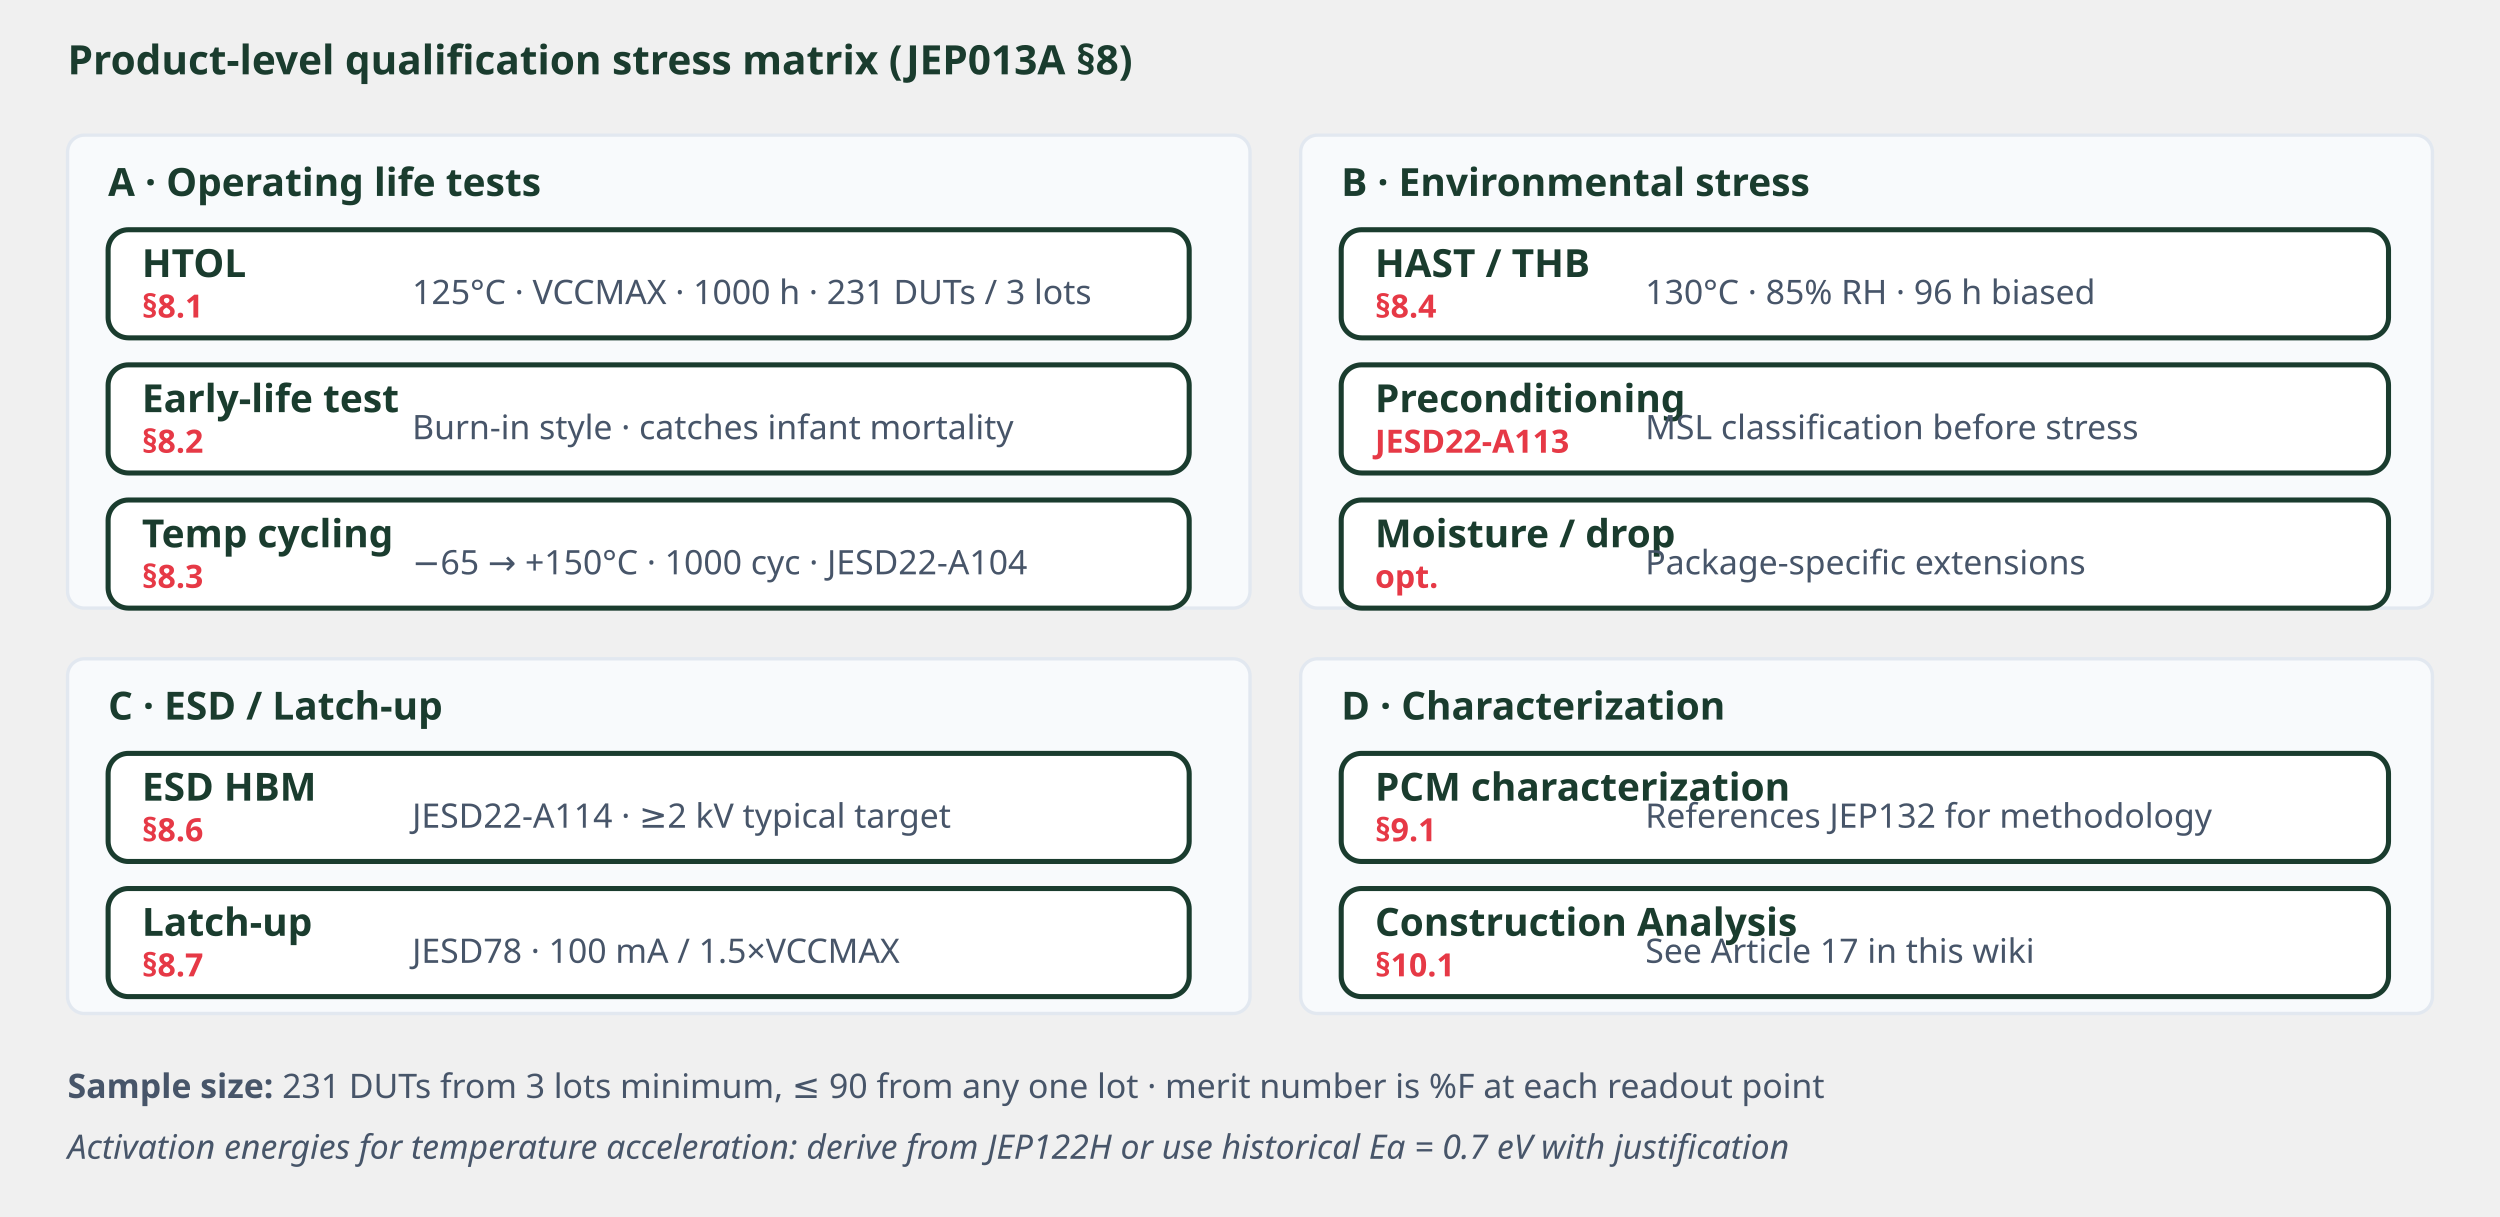
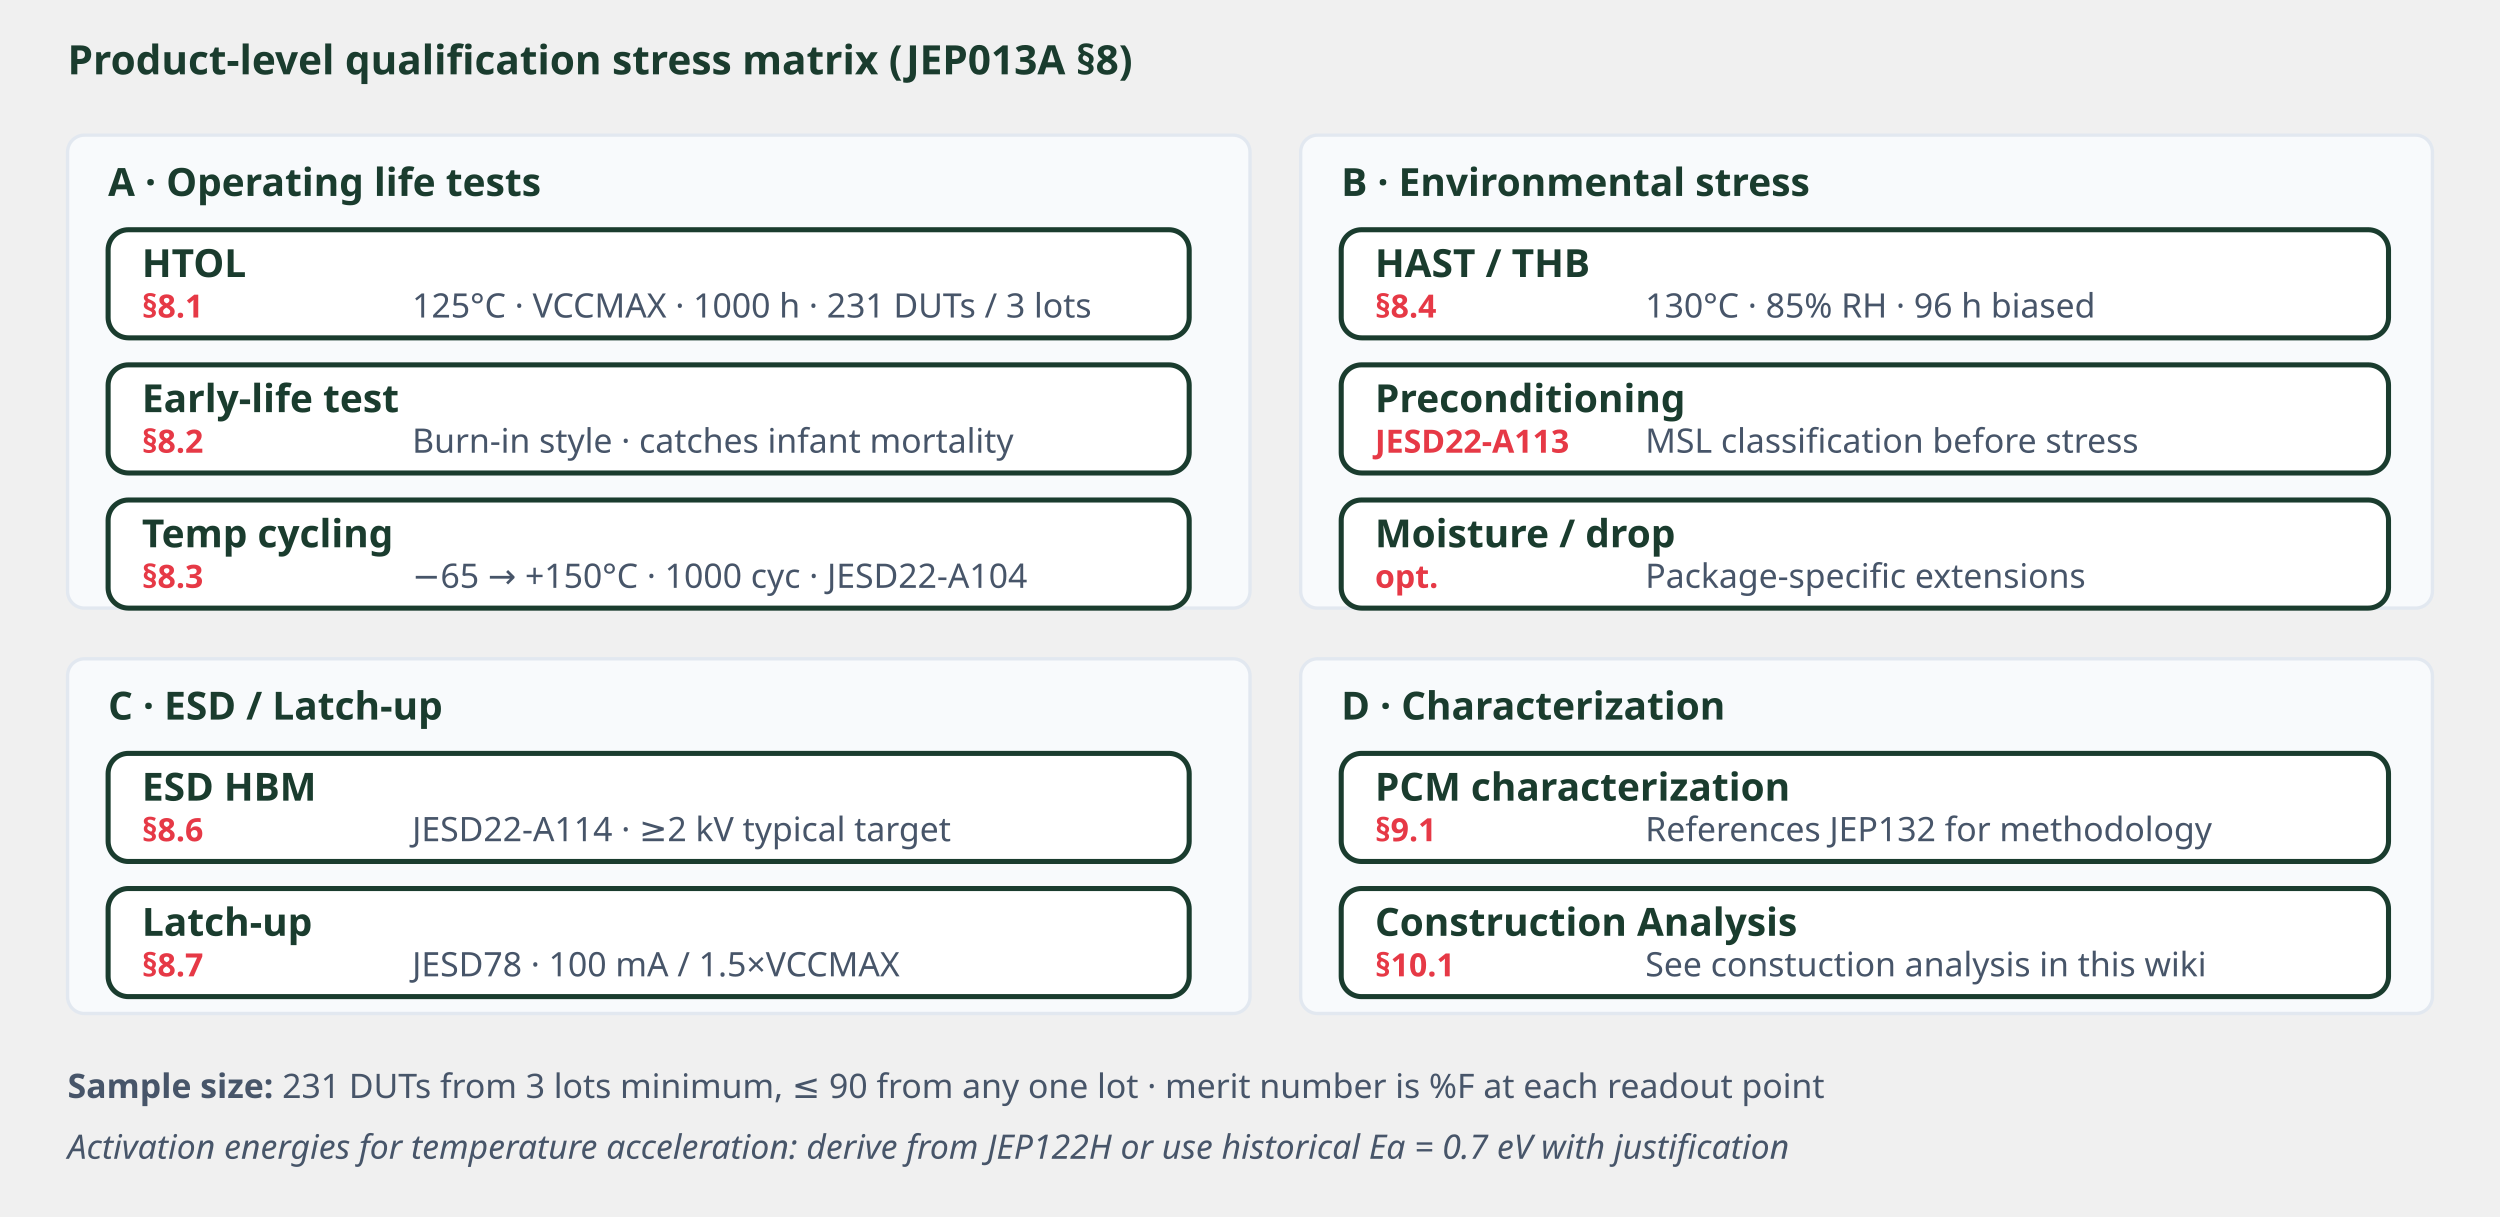
<svg xmlns="http://www.w3.org/2000/svg" aria-label="Product Qualification stress matrix" role="img" viewBox="0 0 740 360">
  <style>
        .st{fill:#fff;stroke:#1A3C2E;stroke-width:1.5;rx:6}
        .st-h{font:700 11.5px "Segoe UI",sans-serif;fill:#1A3C2E}
        .st-r{font:600 9.5px "Segoe UI",sans-serif;fill:#e63946}
        .st-d{font:10px "Segoe UI",sans-serif;fill:#475569}
        .lbl{font:700 12px "Segoe UI",sans-serif;fill:#1A3C2E}
        .grp{fill:#F8FAFC;stroke:#E2E8F0;stroke-width:1;rx:5}
      </style>
  <text class="lbl" x="20" y="22">Product-level qualification stress matrix (JEP013A §8)</text>
  <rect class="grp" height="140" width="350" x="20" y="40" />
  <text class="st-h" fill="#1A3C2E" x="32" y="58">A · Operating life tests</text>
  <g transform="translate(32,68)">
    <rect class="st" height="32" width="320" />
    <text class="st-h" x="10" y="14">HTOL</text>
    <text class="st-r" x="10" y="26">§8.1</text>
-     <text class="st-d" x="90" y="22">125°C · VCCMAX · 1000 h · 231 DUTs / 3 lots</text>
+     <text class="st-d" x="90" y="26">125°C · VCCMAX · 1000 h · 231 DUTs / 3 lots</text>
  </g>
  <g transform="translate(32,108)">
    <rect class="st" height="32" width="320" />
    <text class="st-h" x="10" y="14">Early-life test</text>
    <text class="st-r" x="10" y="26">§8.2</text>
-     <text class="st-d" x="90" y="22">Burn-in style · catches infant mortality</text>
+     <text class="st-d" x="90" y="26">Burn-in style · catches infant mortality</text>
  </g>
  <g transform="translate(32,148)">
    <rect class="st" height="32" width="320" />
    <text class="st-h" x="10" y="14">Temp cycling</text>
    <text class="st-r" x="10" y="26">§8.3</text>
-     <text class="st-d" x="90" y="22">−65 → +150°C · 1000 cyc · JESD22-A104</text>
+     <text class="st-d" x="90" y="26">−65 → +150°C · 1000 cyc · JESD22-A104</text>
  </g>
  <rect class="grp" height="140" width="335" x="385" y="40" />
  <text class="st-h" fill="#1A3C2E" x="397" y="58">B · Environmental stress</text>
  <g transform="translate(397,68)">
    <rect class="st" height="32" width="310" />
    <text class="st-h" x="10" y="14">HAST / THB</text>
    <text class="st-r" x="10" y="26">§8.4</text>
-     <text class="st-d" x="90" y="22">130°C · 85% RH · 96 h biased</text>
+     <text class="st-d" x="90" y="26">130°C · 85% RH · 96 h biased</text>
  </g>
  <g transform="translate(397,108)">
    <rect class="st" height="32" width="310" />
    <text class="st-h" x="10" y="14">Preconditioning</text>
    <text class="st-r" x="10" y="26">JESD22-A113</text>
-     <text class="st-d" x="90" y="22">MSL classification before stress</text>
+     <text class="st-d" x="90" y="26">MSL classification before stress</text>
  </g>
  <g transform="translate(397,148)">
    <rect class="st" height="32" width="310" />
    <text class="st-h" x="10" y="14">Moisture / drop</text>
    <text class="st-r" x="10" y="26">opt.</text>
-     <text class="st-d" x="90" y="22">Package-specific extensions</text>
+     <text class="st-d" x="90" y="26">Package-specific extensions</text>
  </g>
  <rect class="grp" height="105" width="350" x="20" y="195" />
  <text class="st-h" fill="#1A3C2E" x="32" y="213">C · ESD / Latch-up</text>
  <g transform="translate(32,223)">
    <rect class="st" height="32" width="320" />
    <text class="st-h" x="10" y="14">ESD HBM</text>
    <text class="st-r" x="10" y="26">§8.6</text>
-     <text class="st-d" x="90" y="22">JESD22-A114 · ≥2 kV typical target</text>
+     <text class="st-d" x="90" y="26">JESD22-A114 · ≥2 kV typical target</text>
  </g>
  <g transform="translate(32,263)">
    <rect class="st" height="32" width="320" />
    <text class="st-h" x="10" y="14">Latch-up</text>
    <text class="st-r" x="10" y="26">§8.7</text>
-     <text class="st-d" x="90" y="22">JESD78 · 100 mA / 1.5×VCCMAX</text>
+     <text class="st-d" x="90" y="26">JESD78 · 100 mA / 1.5×VCCMAX</text>
  </g>
  <rect class="grp" height="105" width="335" x="385" y="195" />
  <text class="st-h" fill="#1A3C2E" x="397" y="213">D · Characterization</text>
  <g transform="translate(397,223)">
    <rect class="st" height="32" width="310" />
    <text class="st-h" x="10" y="14">PCM characterization</text>
    <text class="st-r" x="10" y="26">§9.1</text>
-     <text class="st-d" x="90" y="22">References JEP132 for methodology</text>
+     <text class="st-d" x="90" y="26">References JEP132 for methodology</text>
  </g>
  <g transform="translate(397,263)">
    <rect class="st" height="32" width="310" />
    <text class="st-h" x="10" y="14">Construction Analysis</text>
    <text class="st-r" x="10" y="26">§10.1</text>
-     <text class="st-d" x="90" y="22">See Article 17 in this wiki</text>
+     <text class="st-d" x="90" y="26">See constuction analysis in this wiki</text>
  </g>
  <text fill="#475569" font-family="Segoe UI" font-size="10" x="20" y="325">
    <tspan font-weight="700">Sample size:</tspan> 231 DUTs from 3 lots minimum, ≤ 90 from any one lot · merit number is %F at each readout point</text>
  <text fill="#475569" font-family="Segoe UI" font-size="10" font-style="italic" x="20" y="343">Activation energies for temperature acceleration: derive from JEP122H or use historical Ea = 0.7 eV with justification</text>
</svg>
